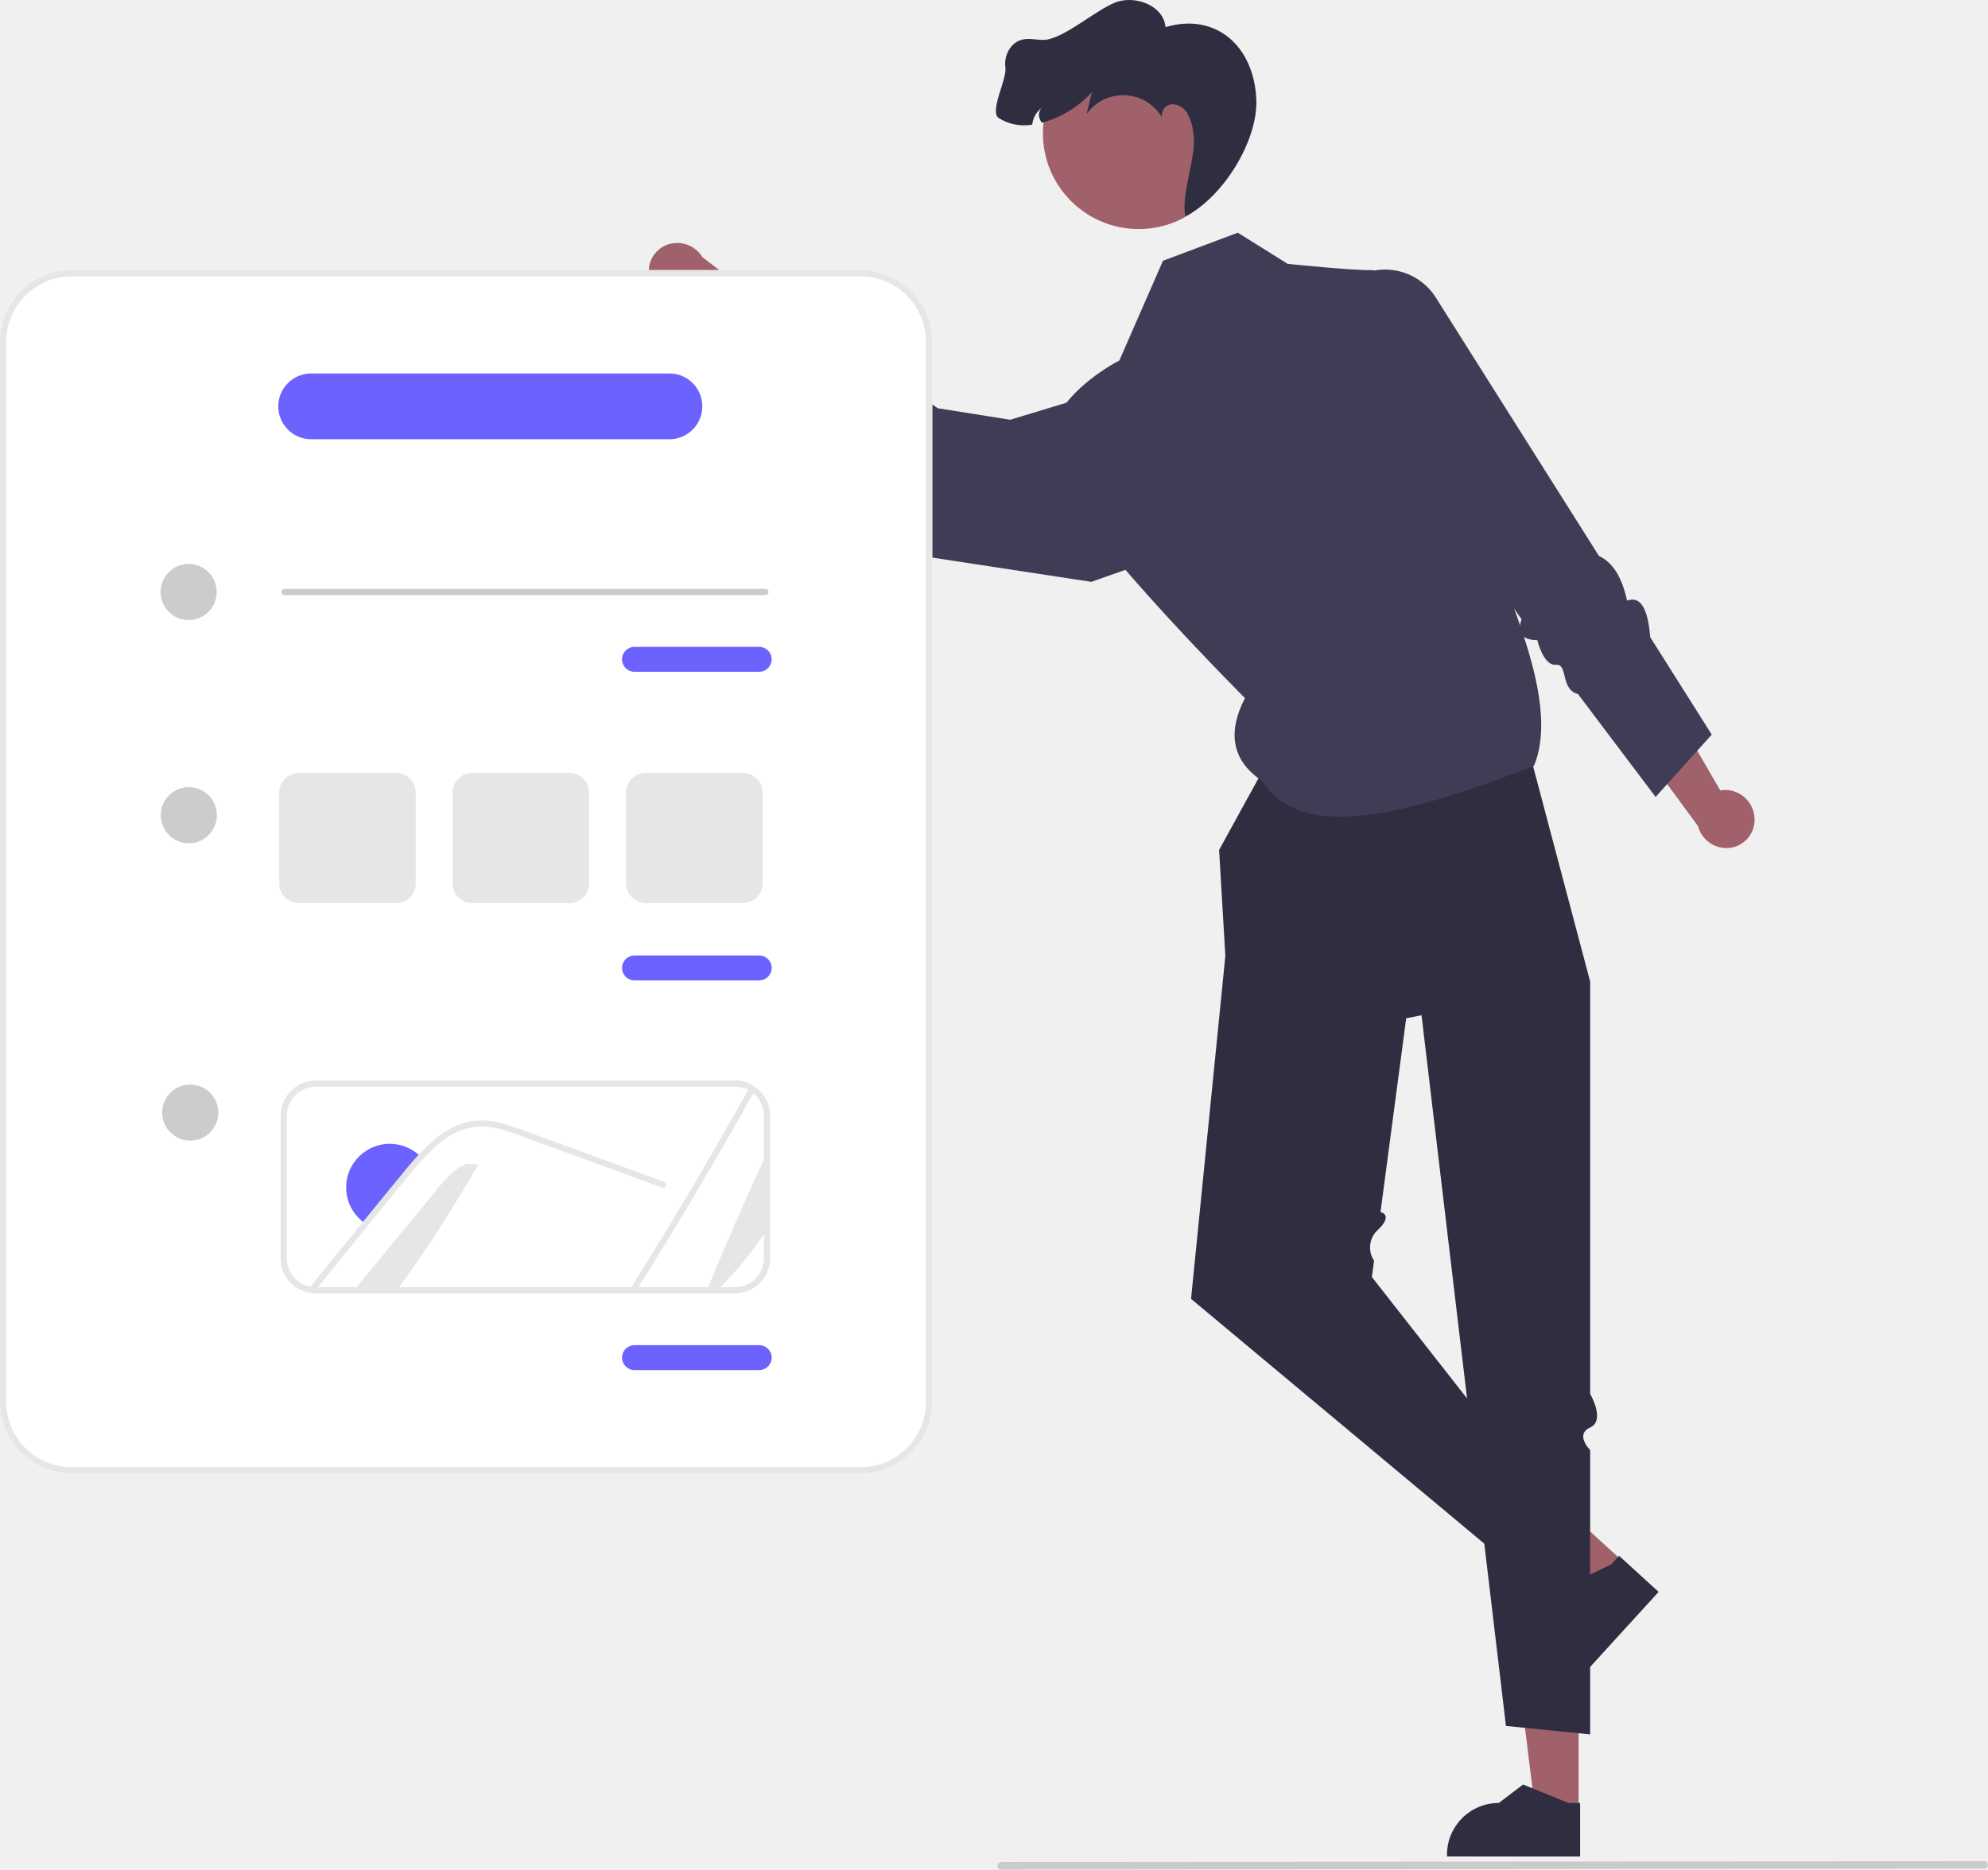
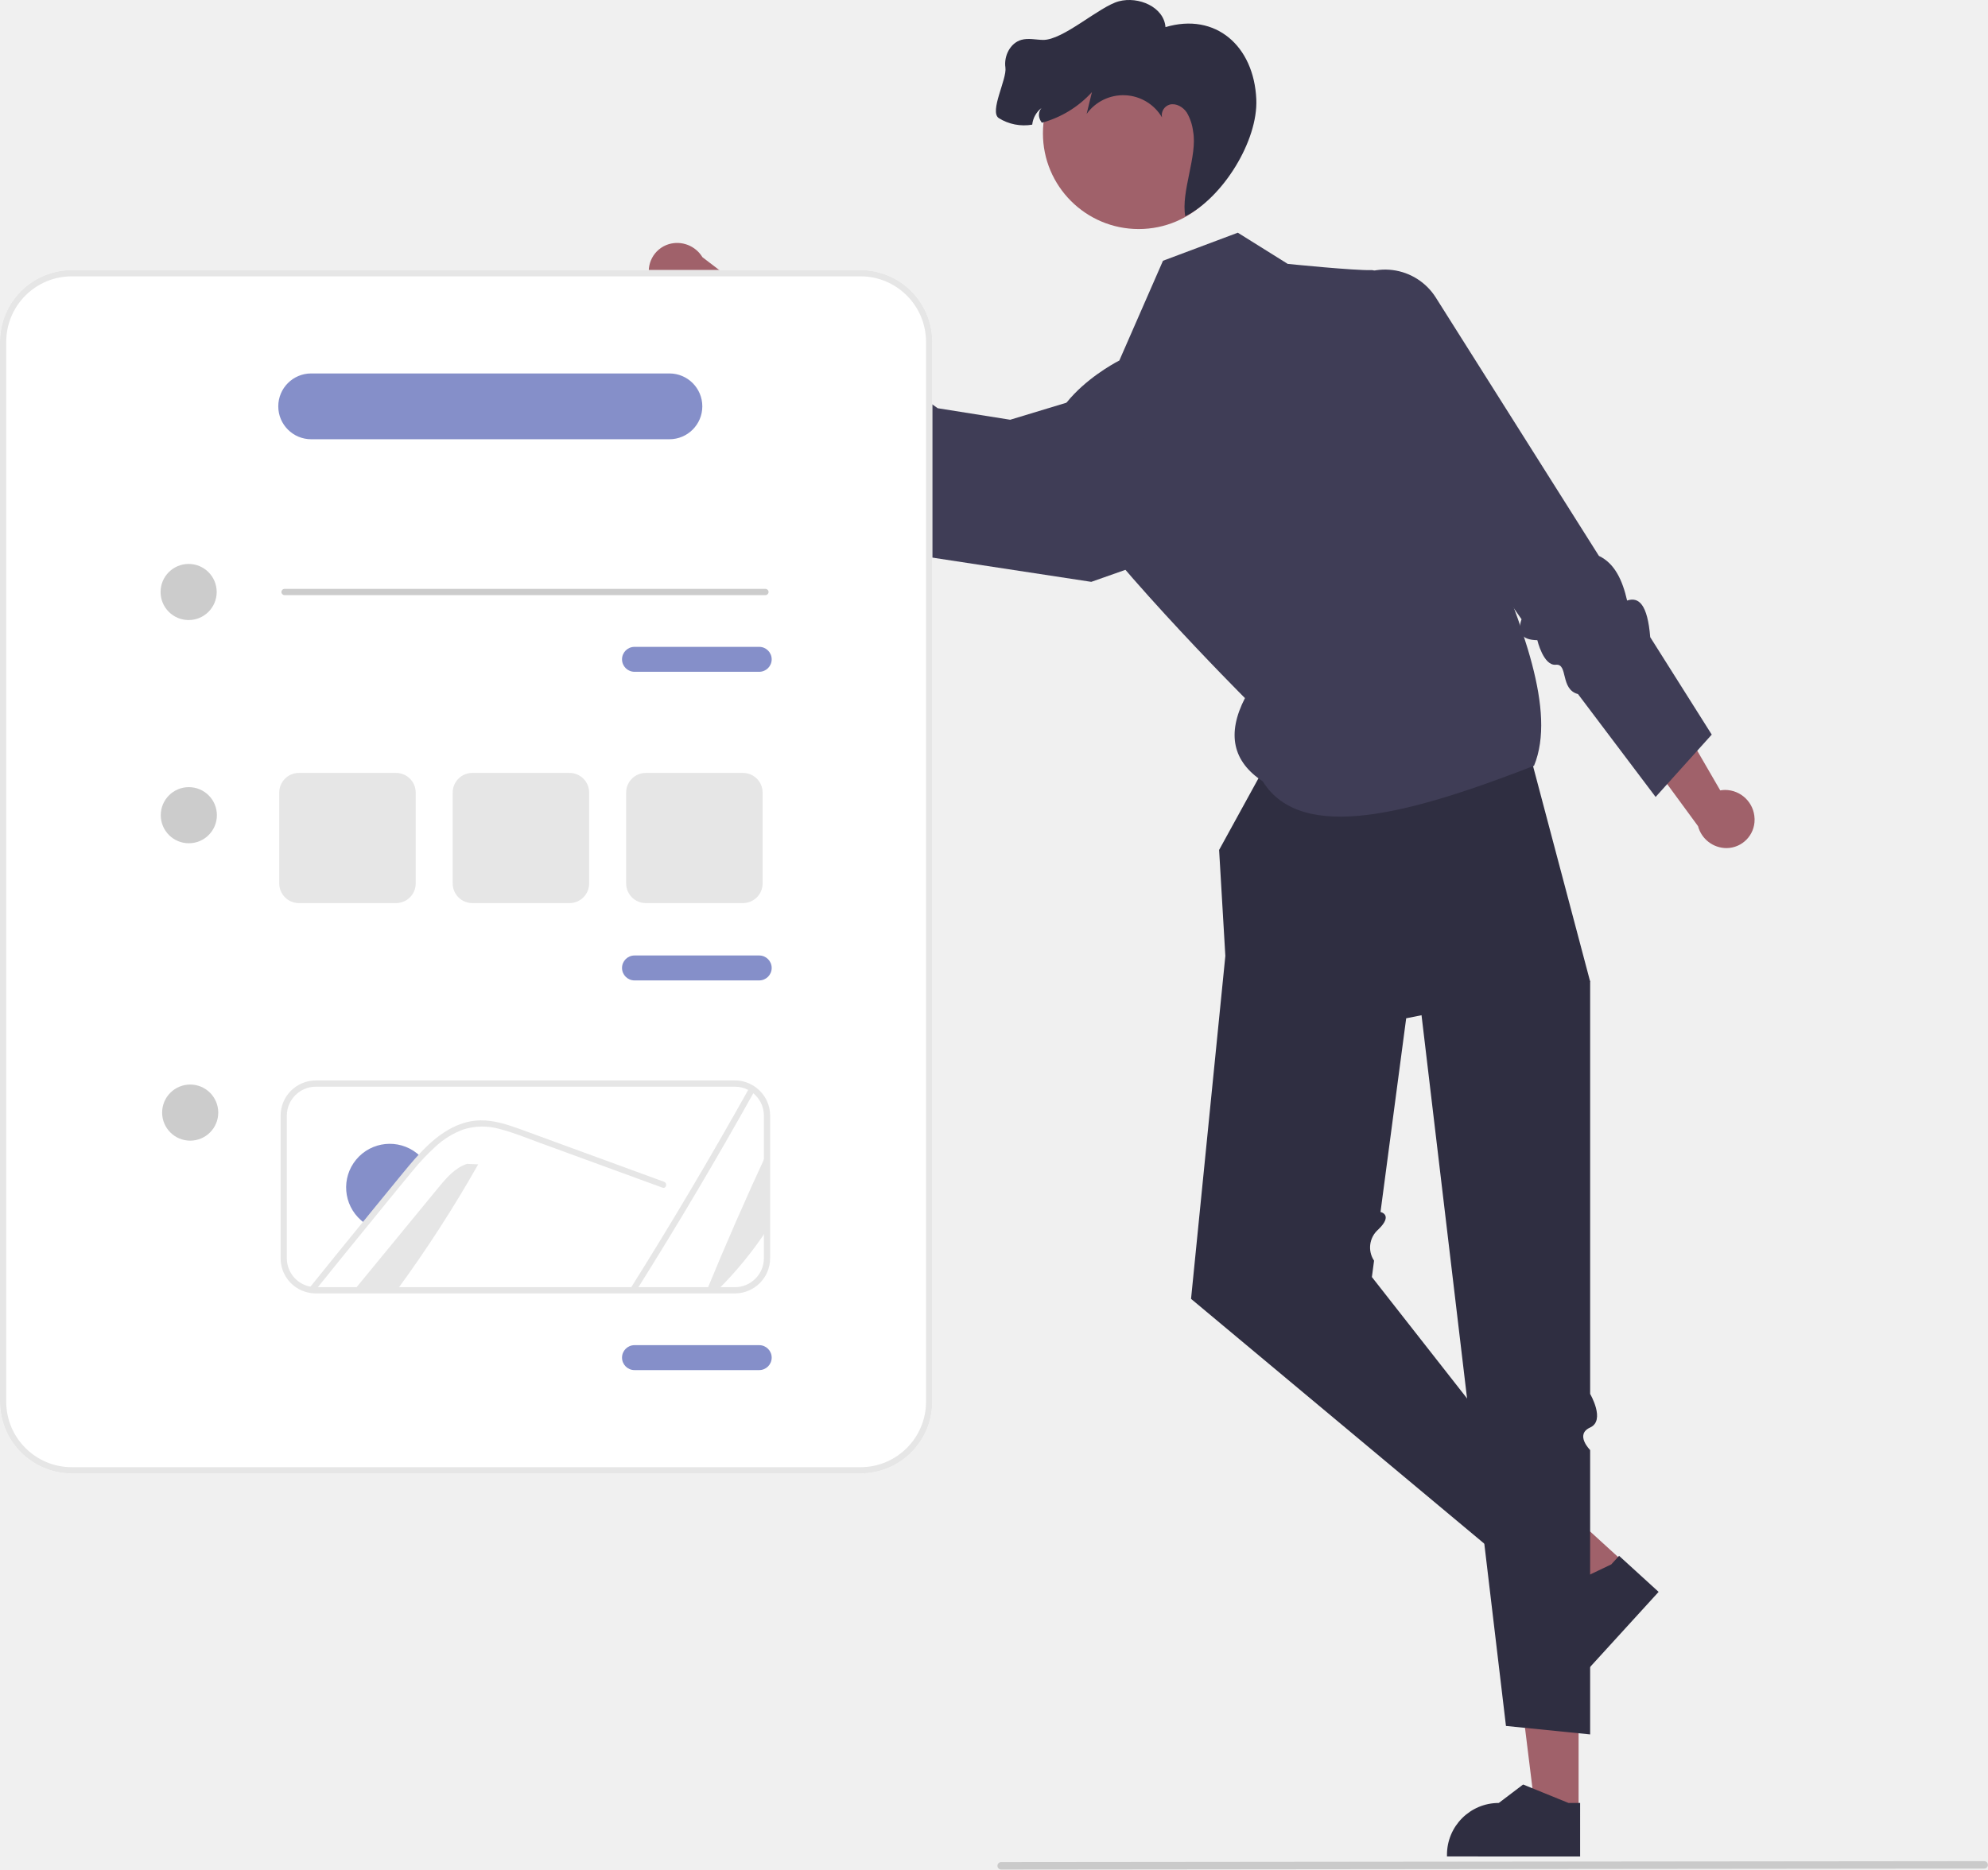
<svg xmlns="http://www.w3.org/2000/svg" data-name="Layer 1" width="637.603" height="599.703" viewBox="0 0 637.603 599.703">
  <path d="M867.334,411.25a9.503,9.503,0,0,0-9.509-9.234,9.116,9.116,0,0,0-1.5.15l-16.621-28.684-17.522,3.313,27.017,36.832a9.476,9.476,0,0,0,9.177,7.045,9.069,9.069,0,0,0,8.964-9.172Q867.339,411.374,867.334,411.25Z" transform="translate(-304.5982 -148.6211)" fill="#a0616a" />
  <polygon points="506.295 581.028 492.409 581.026 485.802 527.463 506.298 527.464 506.295 581.028" fill="#a0616a" />
  <path d="M811.383,744.135l-42.703-.002v-.54a16.622,16.622,0,0,1,16.621-16.621h.001l7.8-5.918,14.554,5.919,3.728 0Z" transform="translate(-304.5982 -148.6211)" fill="#2f2e41" />
  <polygon points="520.928 501.241 511.57 511.5 467.542 480.287 481.354 465.144 520.928 501.241" fill="#a0616a" />
  <path d="M836.559,659.262l-28.777,31.551-.399-.364a16.622,16.622,0,0,1-1.08-23.481l.001-.001.884-9.751,14.18-6.765,2.512-2.754Z" transform="translate(-304.5982 -148.6211)" fill="#2f2e41" />
  <path d="M721.614,373.897l-26.016,47.37,2,34-11,110,103,86,13-19-58-74,.695-5.247a7.638,7.638,0,0,1,1.322-9.972c4.983-4.781.748-5.645.748-5.645l8.235-62.136,59-11.795-24.748-93.381Z" transform="translate(-304.5982 -148.6211)" fill="#2f2e41" />
  <path d="M756.598,441.267l31,261,27,2.717v-91.218s-5-4.963,0-7.231,0-10.772,0-10.772V463.472l-25-39.205Z" transform="translate(-304.5982 -148.6211)" fill="#2f2e41" />
  <path d="M701.598,223.267l-24,9-14,32s-32,16-20,38S703.886,372.554,703.886,372.554c-5.908,11.524-3.887,20.389,5.713,26.713,12.533,20.102,47.722,10.254,87-5,7.269-17.725-3.984-45.176-15.045-72.528l3.045-36.472s-34.496-50.197-40-50-27-2-27-2Z" transform="translate(-304.5982 -148.6211)" fill="#3f3d56" />
  <path d="M735.598,240.369l0,0a19.239,19.239,0,0,1,29.499,3.698l52.314,82.873c5.021,2.377,7.544,7.74,9.043,14.326,3.729-1.265,6.553,1.194,7.413,11.743l19.731,31.257-18,20-24.894-32.999c-5.788-1.53-3.096-9.825-7.101-9.413s-5.941-7.875-5.941-7.875c-5.051-.057-6.535-2.427-5.064-6.713l-51-72.882Z" transform="translate(-304.5982 -148.6211)" fill="#3f3d56" />
  <path d="M513.148,238.504a9.503,9.503,0,0,0,11.723,6.184,9.116,9.116,0,0,0,1.397-.566l24.022,22.847,15.882-8.11-36.291-27.74a9.476,9.476,0,0,0-10.789-4.177,9.069,9.069,0,0,0-6.02,11.325Q513.108,238.386,513.148,238.504Z" transform="translate(-304.5982 -148.6211)" fill="#a0616a" />
  <path d="M661.598,273.267l-33,10-23.26-3.697-5.217-3.727c-2.247-6.074-6.774-8.931-12.807-9.663,0,0-4.88,1.672-4.798-3.62s-31.918-24.293-31.918-24.293l-14,25,18,22c6.389.197,10.327-.646,7,7,1.358,7.363.419,5.654,5.903,5.788l28.097,28.212,59,9,37.472-13.199Z" transform="translate(-304.5982 -148.6211)" fill="#3f3d56" />
  <circle cx="365.21" cy="42.757" r="30.716" fill="#a0616a" />
  <path d="M689.516,190.784q-.039-.514-.105-1.027A2.303,2.303,0,0,0,689.516,190.784Z" transform="translate(-304.5982 -148.6211)" fill="#2f2e41" />
  <path d="M627.062,170.294c-.539-3.685,1.513-7.863,5.102-8.885,2.236-.638,4.622-.027,6.942.014,6.506.11,18.07-10.73,24.351-12.391,6.292-1.656,14.435,1.805,14.944,8.29,16.09-4.79,28.375,6.048,29.125,23.141.587,13.368-10.782,31.587-22.771,37.534-1.468-7.779,3.969-19.439,2.505-27.21a15.754,15.754,0,0,0-2.029-6.07c-1.201-1.782-3.403-3.07-5.486-2.543a3.542,3.542,0,0,0-2.465,4.102,14.449,14.449,0,0,0-24.168-1.12l1.698-6.988a33.623,33.623,0,0,1-16.052,9.821,4.462,4.462,0,0,1-.78-1.482,3.364,3.364,0,0,1,.663-3.245,7.791,7.791,0,0,0-2.983,5.346,15.316,15.316,0,0,1-10.738-2.111C621.836,184.397,627.601,173.979,627.062,170.294Z" transform="translate(-304.5982 -148.6211)" fill="#2f2e41" />
  <path d="M907.708,747.299H874.521l-.143-.259c-.424-.77-.834-1.585-1.217-2.423-3.418-7.318-4.863-15.688-6.138-23.073l-.96-5.566a3.437,3.437,0,0,1,5.41-3.362q7.565,5.505,15.136,10.999c1.911,1.391,4.094,3,6.184,4.739.202-.979.413-1.962.624-2.931a3.439,3.439,0,0,1,6.281-1.086l3.883,6.238c2.832,4.556,5.332,9.045,4.822,13.887a.757.757,0,0,1-.013.176,10.947,10.947,0,0,1-.563,2.331Z" transform="translate(-304.5982 -148.6211)" fill="#f0f0f0" />
  <path d="M941.017,748.017l-315.358.307a1.191,1.191,0,0,1,0-2.381l315.358-.307a1.191,1.191,0,0,1,0,2.381Z" transform="translate(-304.5982 -148.6211)" fill="#cacaca" />
  <path d="M580.598,621.267h-253a23.026,23.026,0,0,1-23-23v-340a23.026,23.026,0,0,1,23-23h253a23.026,23.026,0,0,1,23,23v340A23.026,23.026,0,0,1,580.598,621.267Z" transform="translate(-304.5982 -148.6211)" fill="#fff" />
  <path d="M580.598,621.267h-253a23.026,23.026,0,0,1-23-23v-340a23.026,23.026,0,0,1,23-23h253a23.026,23.026,0,0,1,23,23v340A23.026,23.026,0,0,1,580.598,621.267Zm-253-384a21.024,21.024,0,0,0-21,21v340a21.024,21.024,0,0,0,21,21h253a21.024,21.024,0,0,0,21-21v-340a21.024,21.024,0,0,0-21-21Z" transform="translate(-304.5982 -148.6211)" fill="#e6e6e6" />
  <circle cx="60.5" cy="189.899" r="9" fill="#ccc" />
  <path d="M550.098,339.521H395.854a1,1,0,0,1,0-2H550.098a1,1,0,0,1,0,2Z" transform="translate(-304.5982 -148.6211)" fill="#ccc" />
  <circle cx="61" cy="356.899" r="9" fill="#ccc" />
  <circle cx="60.561" cy="261.499" r="9" fill="#ccc" />
-   <path d="M548.098,364.12h-40a4,4,0,0,1,0-8h40a4,4,0,0,1,0,8Z" transform="translate(-304.5982 -148.6211)" fill="#6c63ff" />
-   <path d="M548.098,463.12h-40a4,4,0,0,1,0-8h40a4,4,0,0,1,0,8Z" transform="translate(-304.5982 -148.6211)" fill="#6c63ff" />
-   <path d="M519.295,289.521H404.401a10.553,10.553,0,0,1,0-21.106H519.295a10.553,10.553,0,1,1,0,21.106Z" transform="translate(-304.5982 -148.6211)" fill="#6c63ff" />
-   <path d="M548.098,588.12h-40a4,4,0,1,1,0-8h40a4,4,0,0,1,0,8Z" transform="translate(-304.5982 -148.6211)" fill="#6c63ff" />
+   <path d="M548.098,364.12h-40a4,4,0,0,1,0-8h40a4,4,0,0,1,0,8Z" transform="translate(-304.5982 -148.6211)" fill="#858FC9" />
+   <path d="M548.098,463.12h-40a4,4,0,0,1,0-8h40a4,4,0,0,1,0,8Z" transform="translate(-304.5982 -148.6211)" fill="#858FC9" />
+   <path d="M519.295,289.521H404.401a10.553,10.553,0,0,1,0-21.106H519.295a10.553,10.553,0,1,1,0,21.106Z" transform="translate(-304.5982 -148.6211)" fill="#858FC9" />
+   <path d="M548.098,588.12h-40a4,4,0,1,1,0-8h40a4,4,0,0,1,0,8Z" transform="translate(-304.5982 -148.6211)" fill="#858FC9" />
  <path d="M540.308,563.521H405.738a11.114,11.114,0,0,1-2.52-.319,11.248,11.248,0,0,1-8.621-10.971V506.49a11.298,11.298,0,0,1,11.29-11.28H540.308a11.144,11.144,0,0,1,5.203,1.273,10.813,10.813,0,0,1,1.804,1.177,11.165,11.165,0,0,1,4.283,8.829v45.74A11.303,11.303,0,0,1,540.308,563.521ZM405.888,497.21a9.296,9.296,0,0,0-9.29,9.28v45.74a9.257,9.257,0,0,0,7.095,9.028,9.133,9.133,0,0,0,2.058.262H540.308a9.301,9.301,0,0,0,9.29-9.29V506.49a9.185,9.185,0,0,0-3.528-7.264,8.861,8.861,0,0,0-1.481-.968,9.169,9.169,0,0,0-4.281-1.048Z" transform="translate(-304.5982 -148.6211)" fill="#e6e6e6" />
  <path d="M531.288,562.521q9.165-22.275,19.31-44.11v24.68a119.899,119.899,0,0,1-15.92,19.43Z" transform="translate(-304.5982 -148.6211)" fill="#e6e6e6" />
  <path d="M546.688,498.441q-18.135,32.535-37.95,64.08h-2.3q20.145-32.04,38.61-65.15A9.829,9.829,0,0,1,546.688,498.441Z" transform="translate(-304.5982 -148.6211)" fill="#e6e6e6" />
  <path d="M457.968,522.12a407.715,407.715,0,0,1-26.11,40.4h-13.71q13.47-16.41,26.96-32.82c2.58-3.15,5.38-6.45,9.25-7.73Z" transform="translate(-304.5982 -148.6211)" fill="#e6e6e6" />
-   <path d="M439.748,519.881c-1.43,1.49-2.8,3.04-4.09,4.65-2.84,3.42-5.64,6.87-8.45,10.31-1.75,2.14-3.5,4.28-5.23,6.42a12.77,12.77,0,0,1-1.56-1.18,13.993,13.993,0,0,1,17.88-21.52A12.898,12.898,0,0,1,439.748,519.881Z" transform="translate(-304.5982 -148.6211)" fill="#6c63ff" />
+   <path d="M439.748,519.881c-1.43,1.49-2.8,3.04-4.09,4.65-2.84,3.42-5.64,6.87-8.45,10.31-1.75,2.14-3.5,4.28-5.23,6.42a12.77,12.77,0,0,1-1.56-1.18,13.993,13.993,0,0,1,17.88-21.52A12.898,12.898,0,0,1,439.748,519.881Z" transform="translate(-304.5982 -148.6211)" fill="#858FC9" />
  <path d="M517.078,529.6l-26.28-9.61-13.05-4.77c-4.25-1.55-8.49-3.32-12.88-4.44a20.305,20.305,0,0,0-11.66.15,26.808,26.808,0,0,0-9.09,5.64q-1.74,1.605-3.37,3.31c-1.43,1.49-2.8,3.04-4.09,4.65-2.84,3.42-5.64,6.87-8.45,10.31-1.75,2.14-3.5,4.28-5.23,6.42q-8.67,10.605-17.24,21.26a10.022,10.022,0,0,1-2.28-.29q8.94-11.1,17.96-22.15c.69-.86,1.4-1.73,2.1-2.59q4.395-5.385,8.8-10.76c2.27-2.77,4.52-5.56,6.98-8.17.22-.24.44-.47.67-.71,4.99-5.16,11.22-9.72,18.68-9.84,4.39-.07,8.63,1.32,12.71,2.79,4.39,1.59,8.77,3.21,13.16,4.82l26.46,9.68,6.62,2.42C518.768,528.141,518.268,530.04,517.078,529.6Z" transform="translate(-304.5982 -148.6211)" fill="#e6e6e6" />
  <path d="M431.636,438.312H400.447a6.295,6.295,0,0,1-6.288-6.288V402.848a6.295,6.295,0,0,1,6.288-6.288h31.188a6.295,6.295,0,0,1,6.288,6.288V432.024A6.295,6.295,0,0,1,431.636,438.312Z" transform="translate(-304.5982 -148.6211)" fill="#e6e6e6" />
  <path d="M487.267,438.312H456.079a6.295,6.295,0,0,1-6.288-6.288V402.848a6.295,6.295,0,0,1,6.288-6.288h31.188a6.295,6.295,0,0,1,6.288,6.288V432.024A6.295,6.295,0,0,1,487.267,438.312Z" transform="translate(-304.5982 -148.6211)" fill="#e6e6e6" />
  <path d="M542.898,438.312h-31.188a6.295,6.295,0,0,1-6.288-6.288V402.848a6.295,6.295,0,0,1,6.288-6.288H542.898a6.295,6.295,0,0,1,6.288,6.288V432.024A6.295,6.295,0,0,1,542.898,438.312Z" transform="translate(-304.5982 -148.6211)" fill="#e6e6e6" />
</svg>
